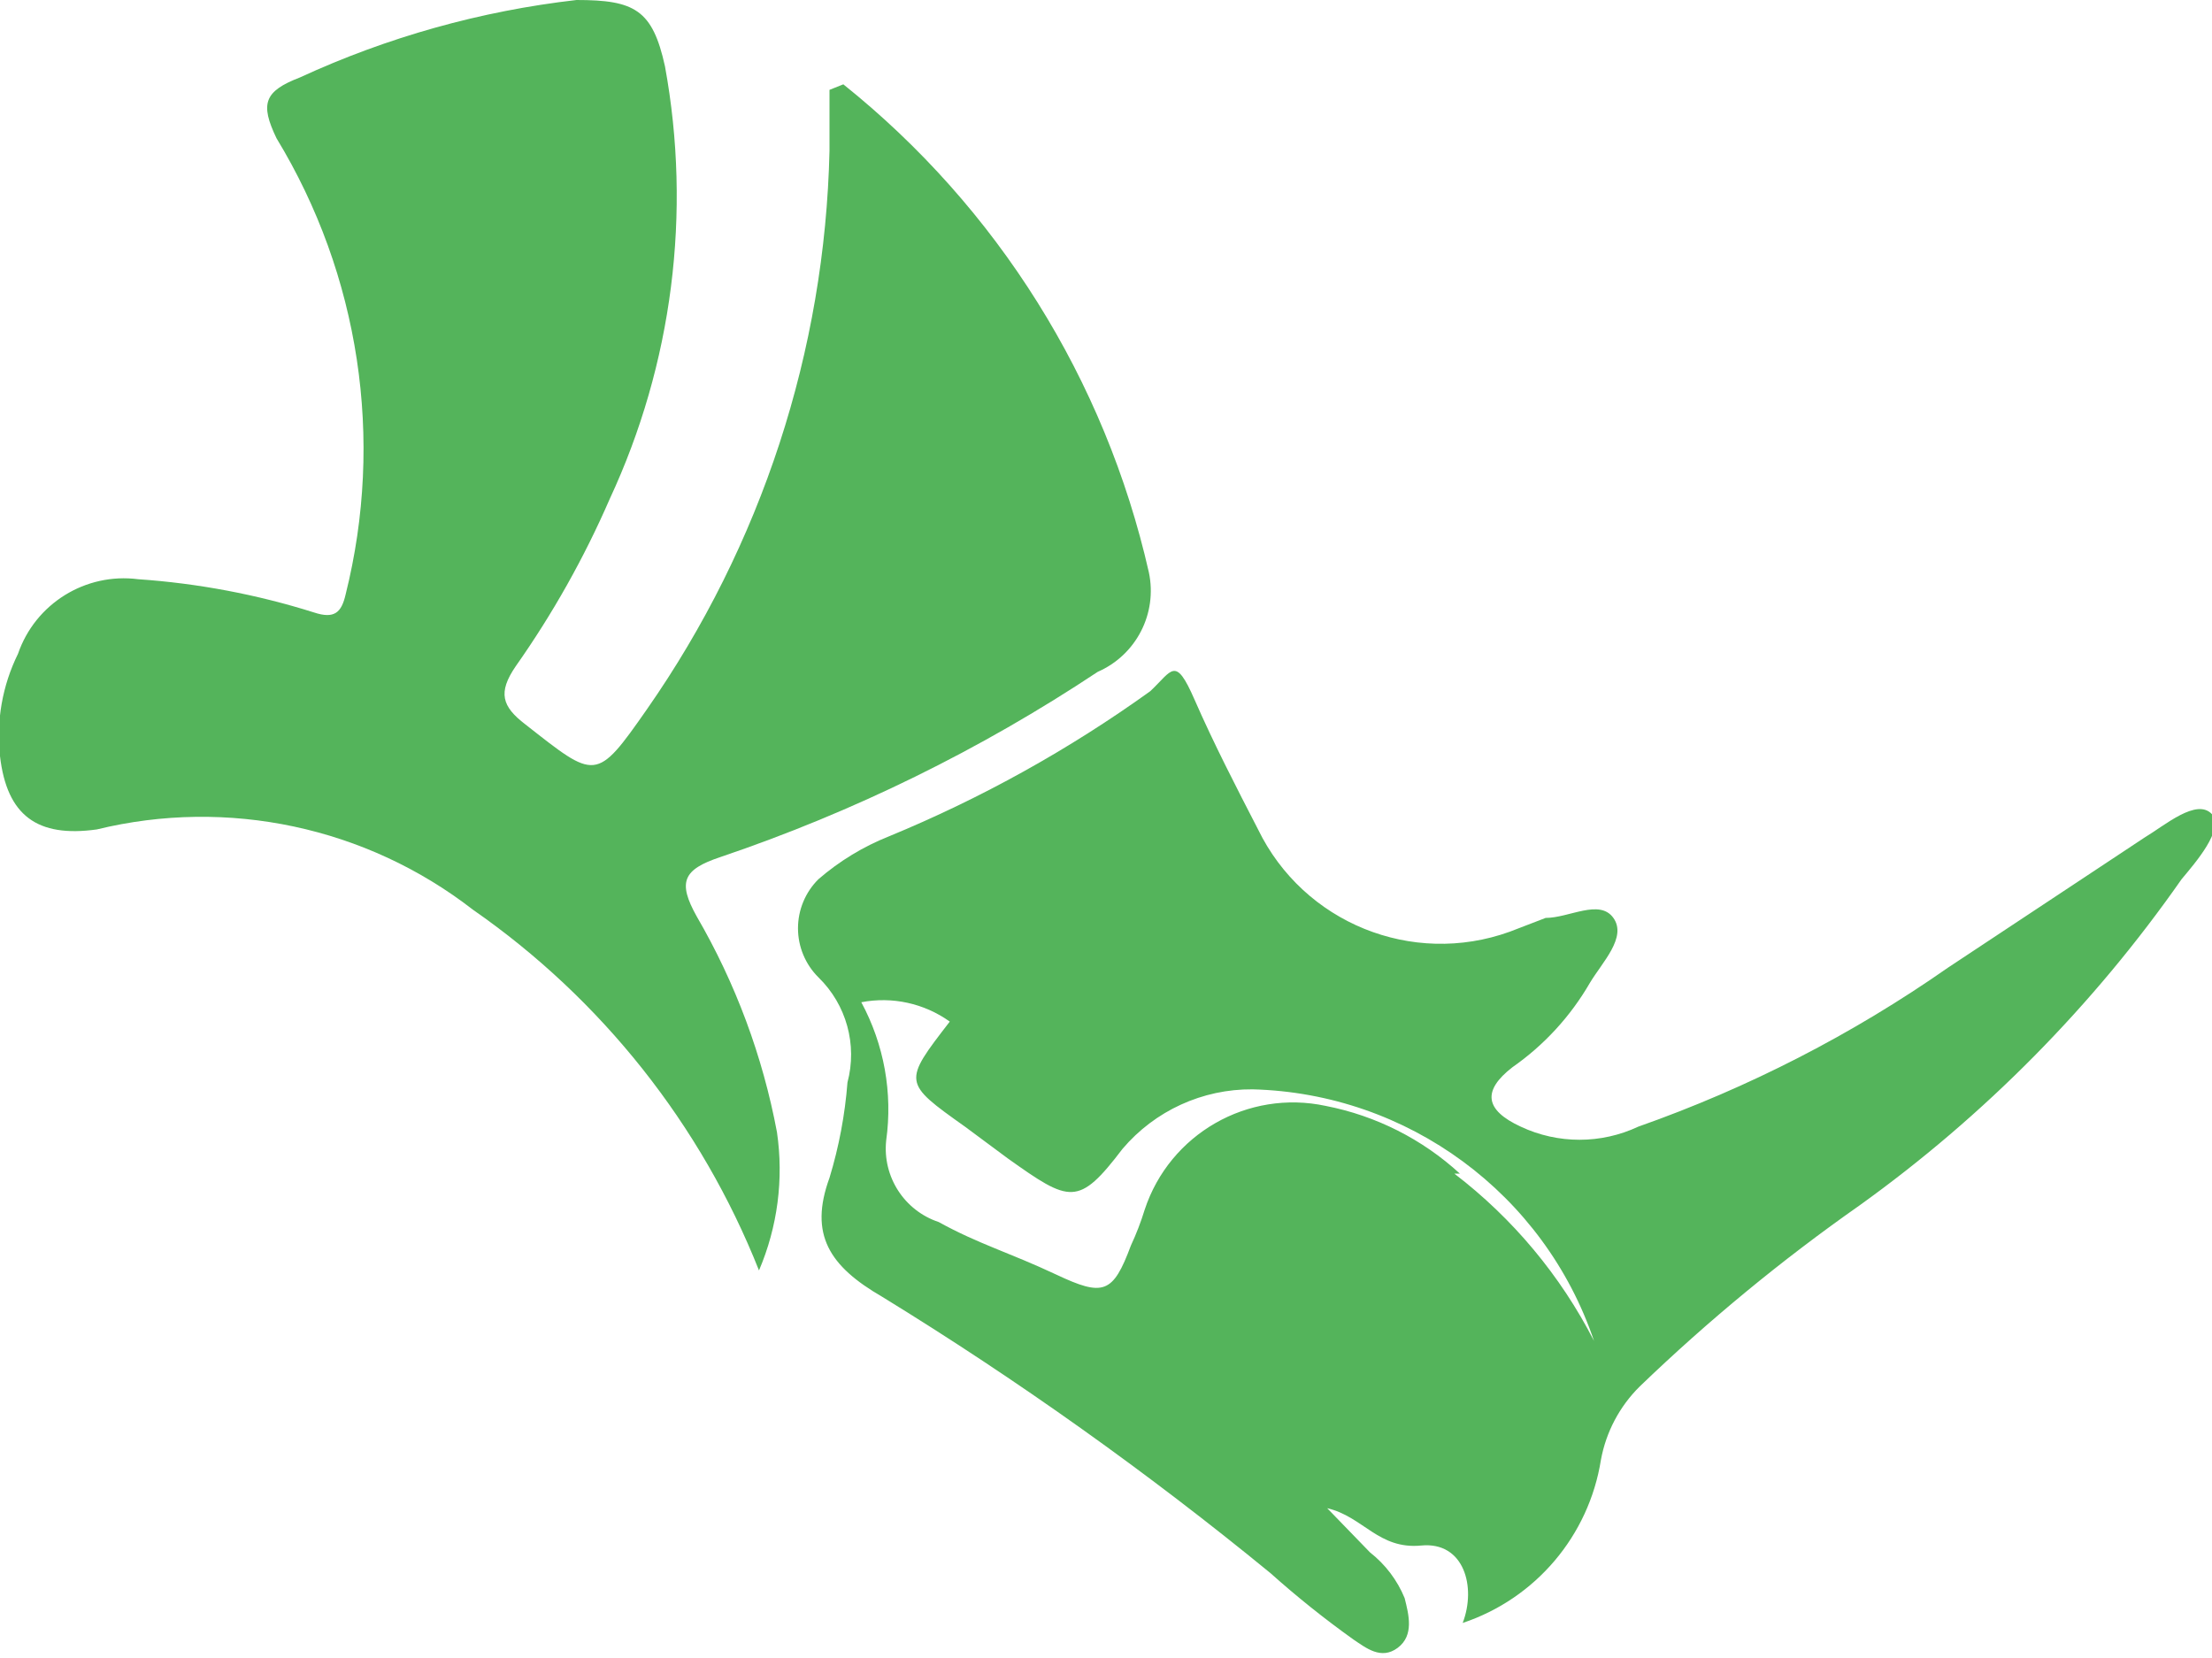
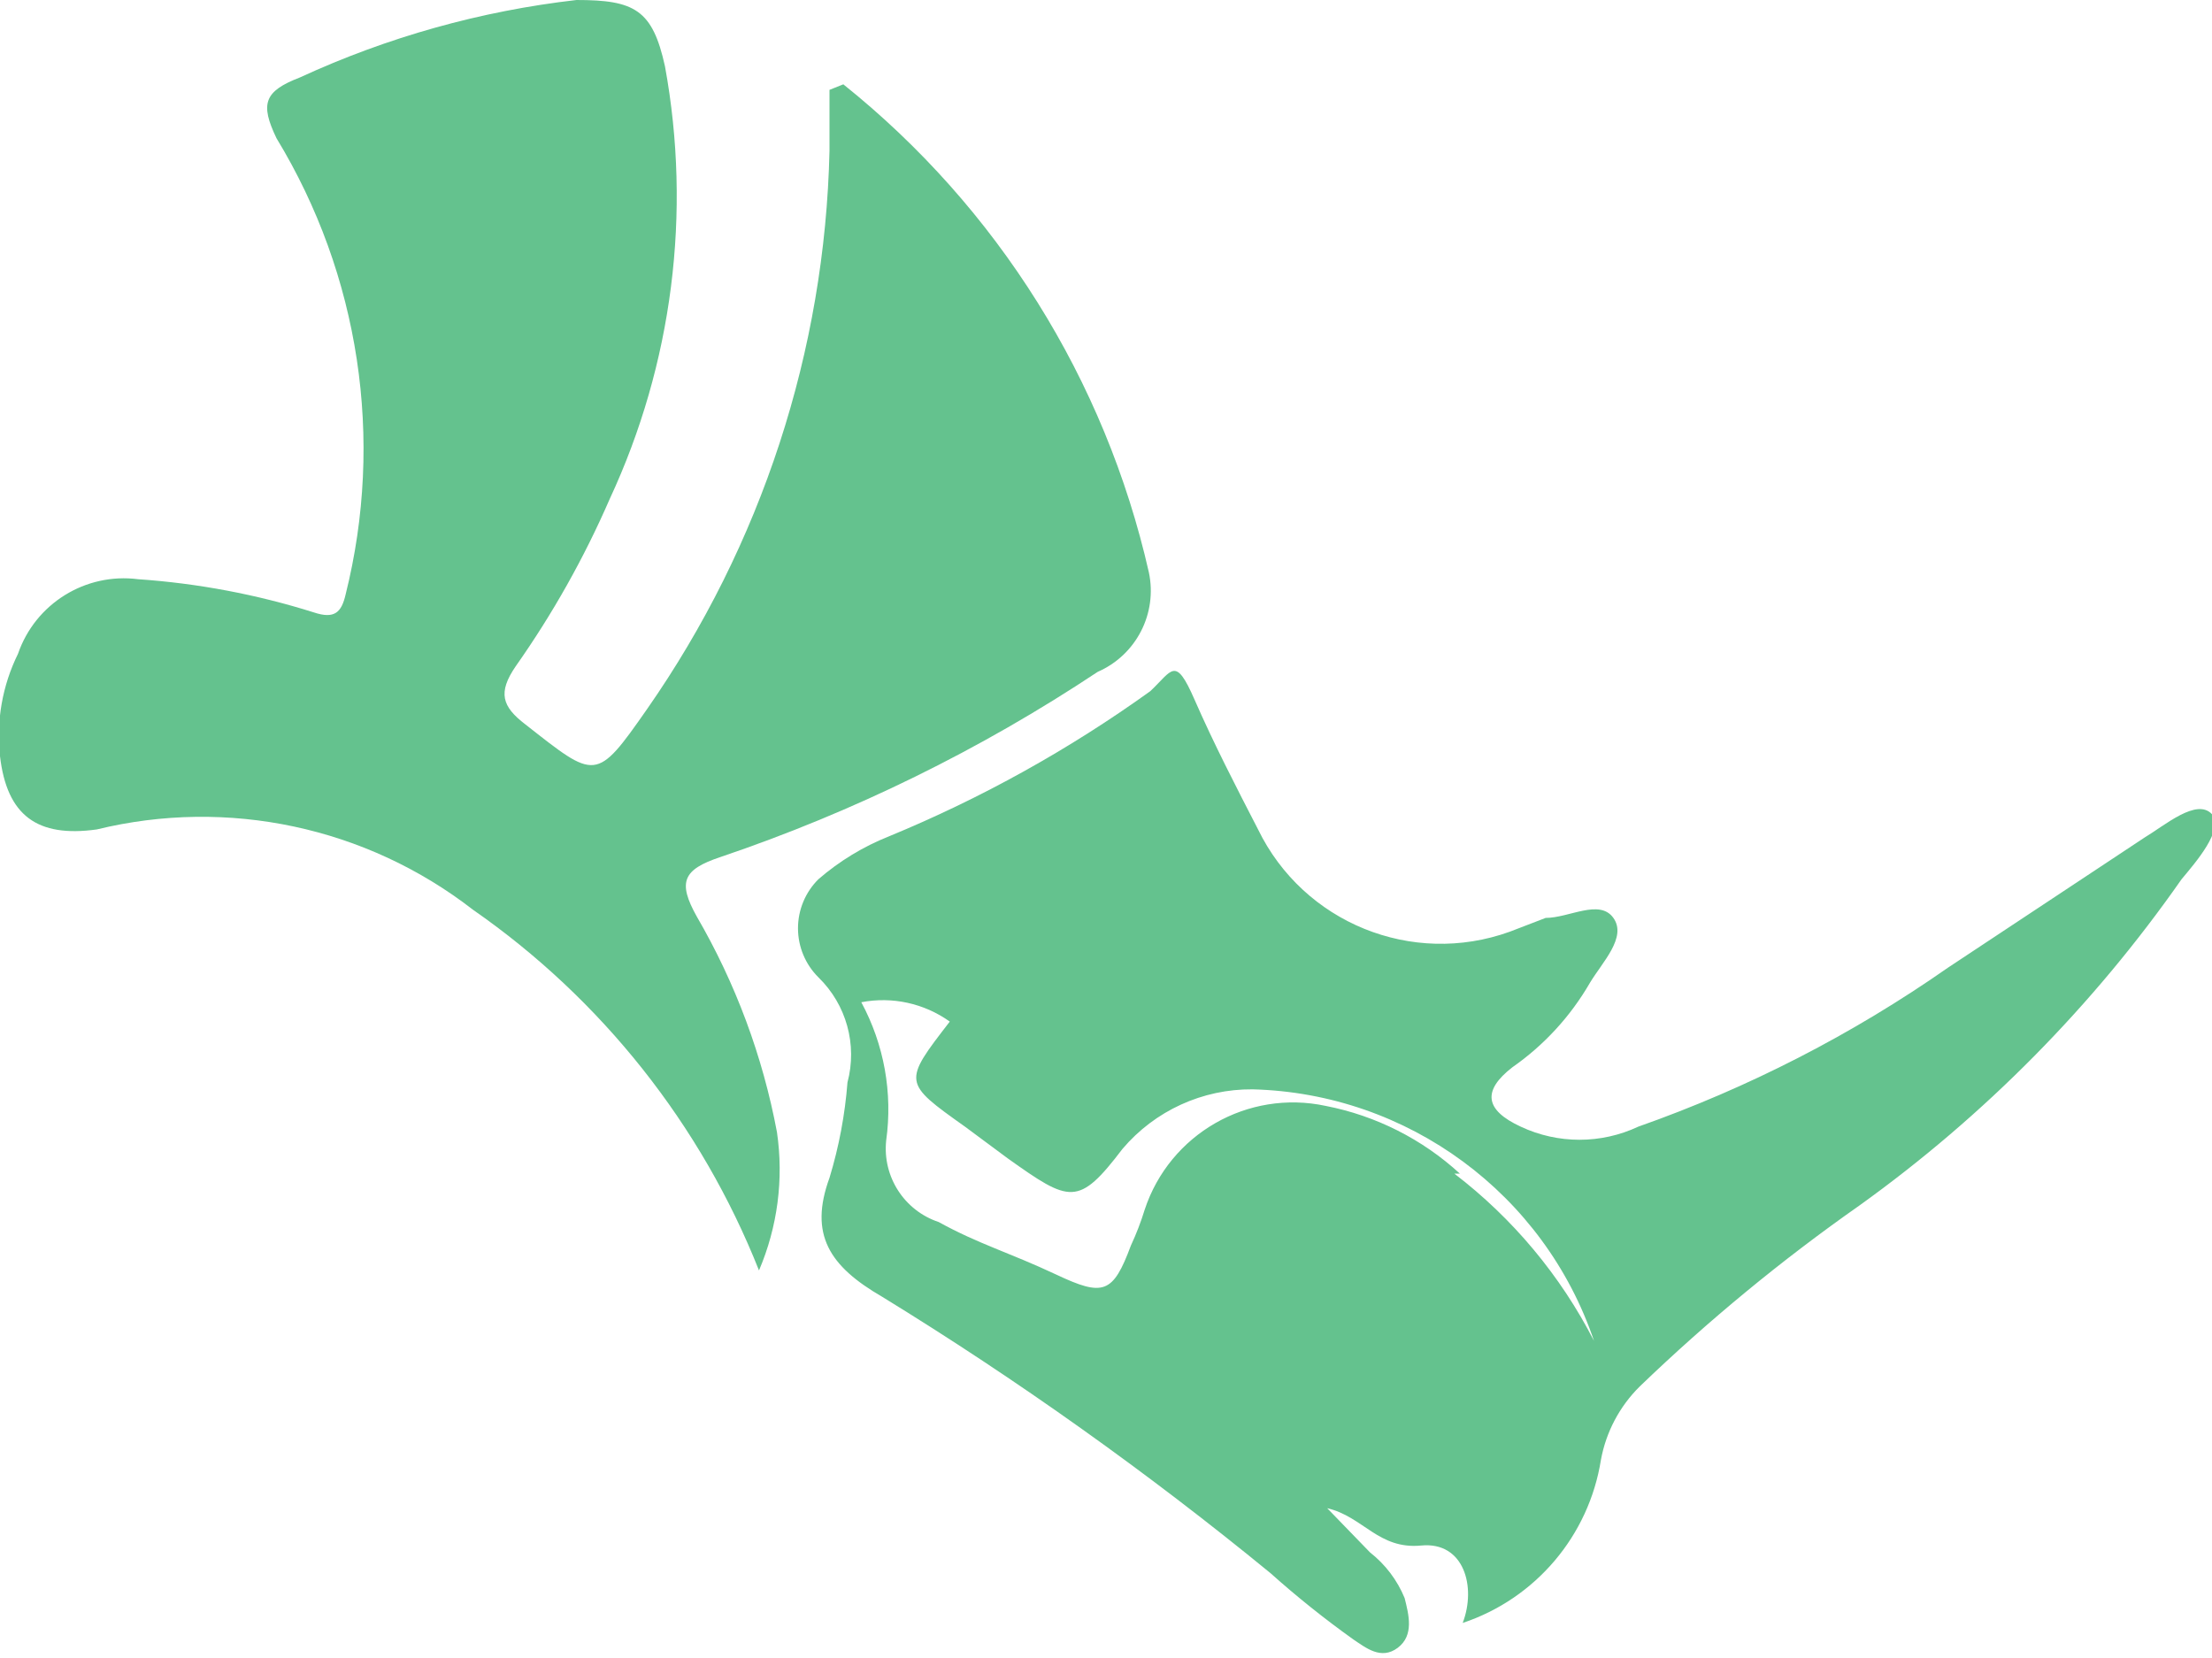
<svg xmlns="http://www.w3.org/2000/svg" viewBox="0 0 16 11.99">&gt;<g id="Layer_2" data-name="Layer 2">
-     <g id="Layer_1-2" data-name="Layer 1" fill="#54b45b">
+     <g id="Layer_1-2" data-name="Layer 1" fill="#64c28e">
      <path d="M6.1.61A6.31,6.31,0,0,1,8.31,4.14a.64.64,0,0,1-.37.72A11.73,11.73,0,0,1,5.21,6.2c-.27.09-.31.18-.17.43a4.9,4.9,0,0,1,.58,1.56,1.86,1.86,0,0,1-.13,1A5.77,5.77,0,0,0,3.42,6.58,3.2,3.2,0,0,0,.7,6C.27,6.06.05,5.9,0,5.47a1.34,1.34,0,0,1,.13-.74A.81.81,0,0,1,1,4.19a5.48,5.48,0,0,1,1.27.24c.15.05.2,0,.23-.13A4.33,4.33,0,0,0,2,1C1.88.75,1.91.66,2.17.56a6.56,6.56,0,0,1,2-.56c.42,0,.55.07.64.48a5.2,5.2,0,0,1-.4,3.13,6.83,6.83,0,0,1-.68,1.21c-.13.19-.1.29.07.42.51.4.51.42.88-.11A7.35,7.35,0,0,0,6,1.09c0-.15,0-.3,0-.44Z" />
      <path class="cls-1" d="M16,5.89c-.11-.12-.34.08-.49.17L14.09,7a9.31,9.31,0,0,1-2.24,1.15,1,1,0,0,1-.85,0c-.26-.12-.28-.26-.06-.43a1.91,1.91,0,0,0,.56-.61c.09-.15.27-.33.17-.47s-.32,0-.49,0l-.26.1A1.47,1.47,0,0,1,9.1,6c-.16-.31-.32-.62-.46-.94S8.48,4.85,8.32,5A9.33,9.33,0,0,1,6.43,6.05a1.79,1.79,0,0,0-.51.31.5.5,0,0,0,0,.71.78.78,0,0,1,.21.76A3.22,3.22,0,0,1,6,8.52c-.15.41,0,.64.38.86a25.37,25.37,0,0,1,2.81,2,7,7,0,0,0,.6.48c.09.06.2.15.32.06s.08-.24.05-.36a.81.81,0,0,0-.25-.33l-.31-.32c.26.06.37.3.68.27s.4.3.3.56a1.49,1.49,0,0,0,1-1.18,1,1,0,0,1,.28-.53,13.33,13.33,0,0,1,1.59-1.31,9.85,9.85,0,0,0,2.33-2.36C15.88,6.24,16.09,6,16,5.89Zm-5.44,2.6A2,2,0,0,0,9.59,8a1.13,1.13,0,0,0-1.31.75,2,2,0,0,1-.1.26c-.13.35-.2.37-.54.21S7.08,9,6.79,8.84a.56.56,0,0,1-.38-.59,1.63,1.63,0,0,0-.18-1,.83.83,0,0,1,.64.14c-.34.44-.34.44.11.76l.31.23c.45.32.51.35.83-.07a1.22,1.22,0,0,1,.94-.43A2.68,2.68,0,0,1,11.53,9.7,3.58,3.58,0,0,0,10.52,8.49Z" />
    </g>
  </g>
</svg>
